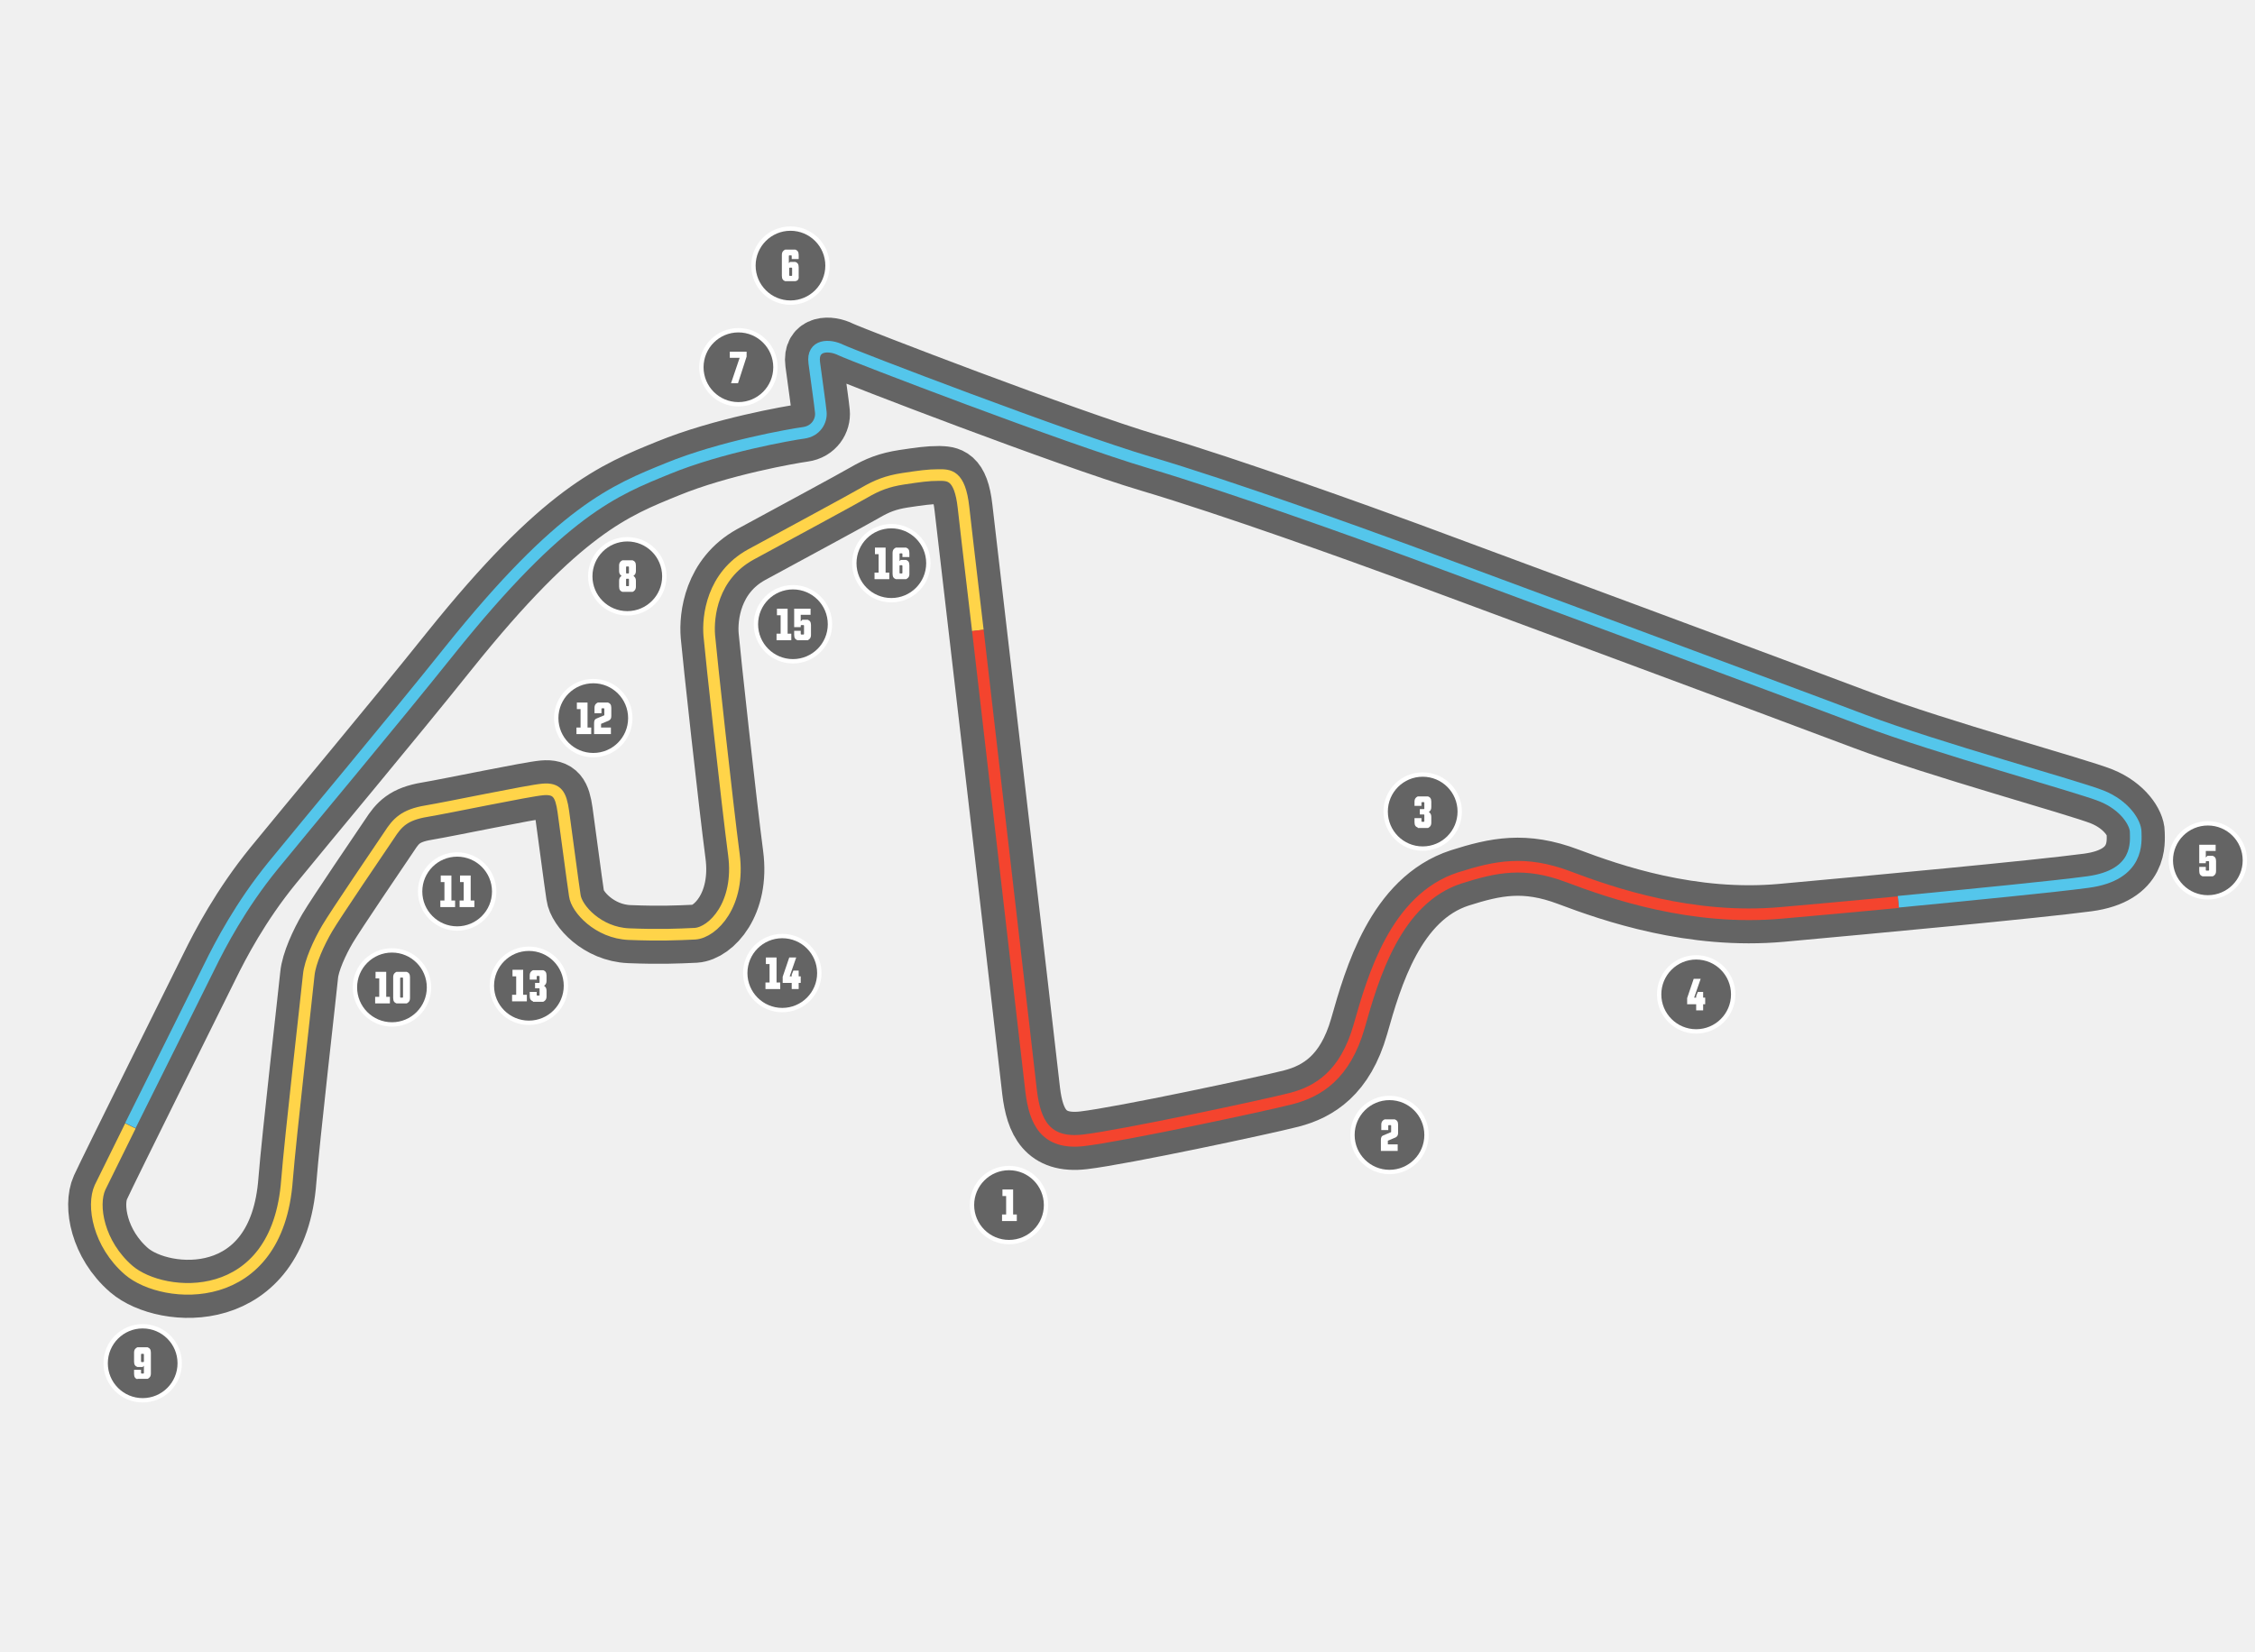
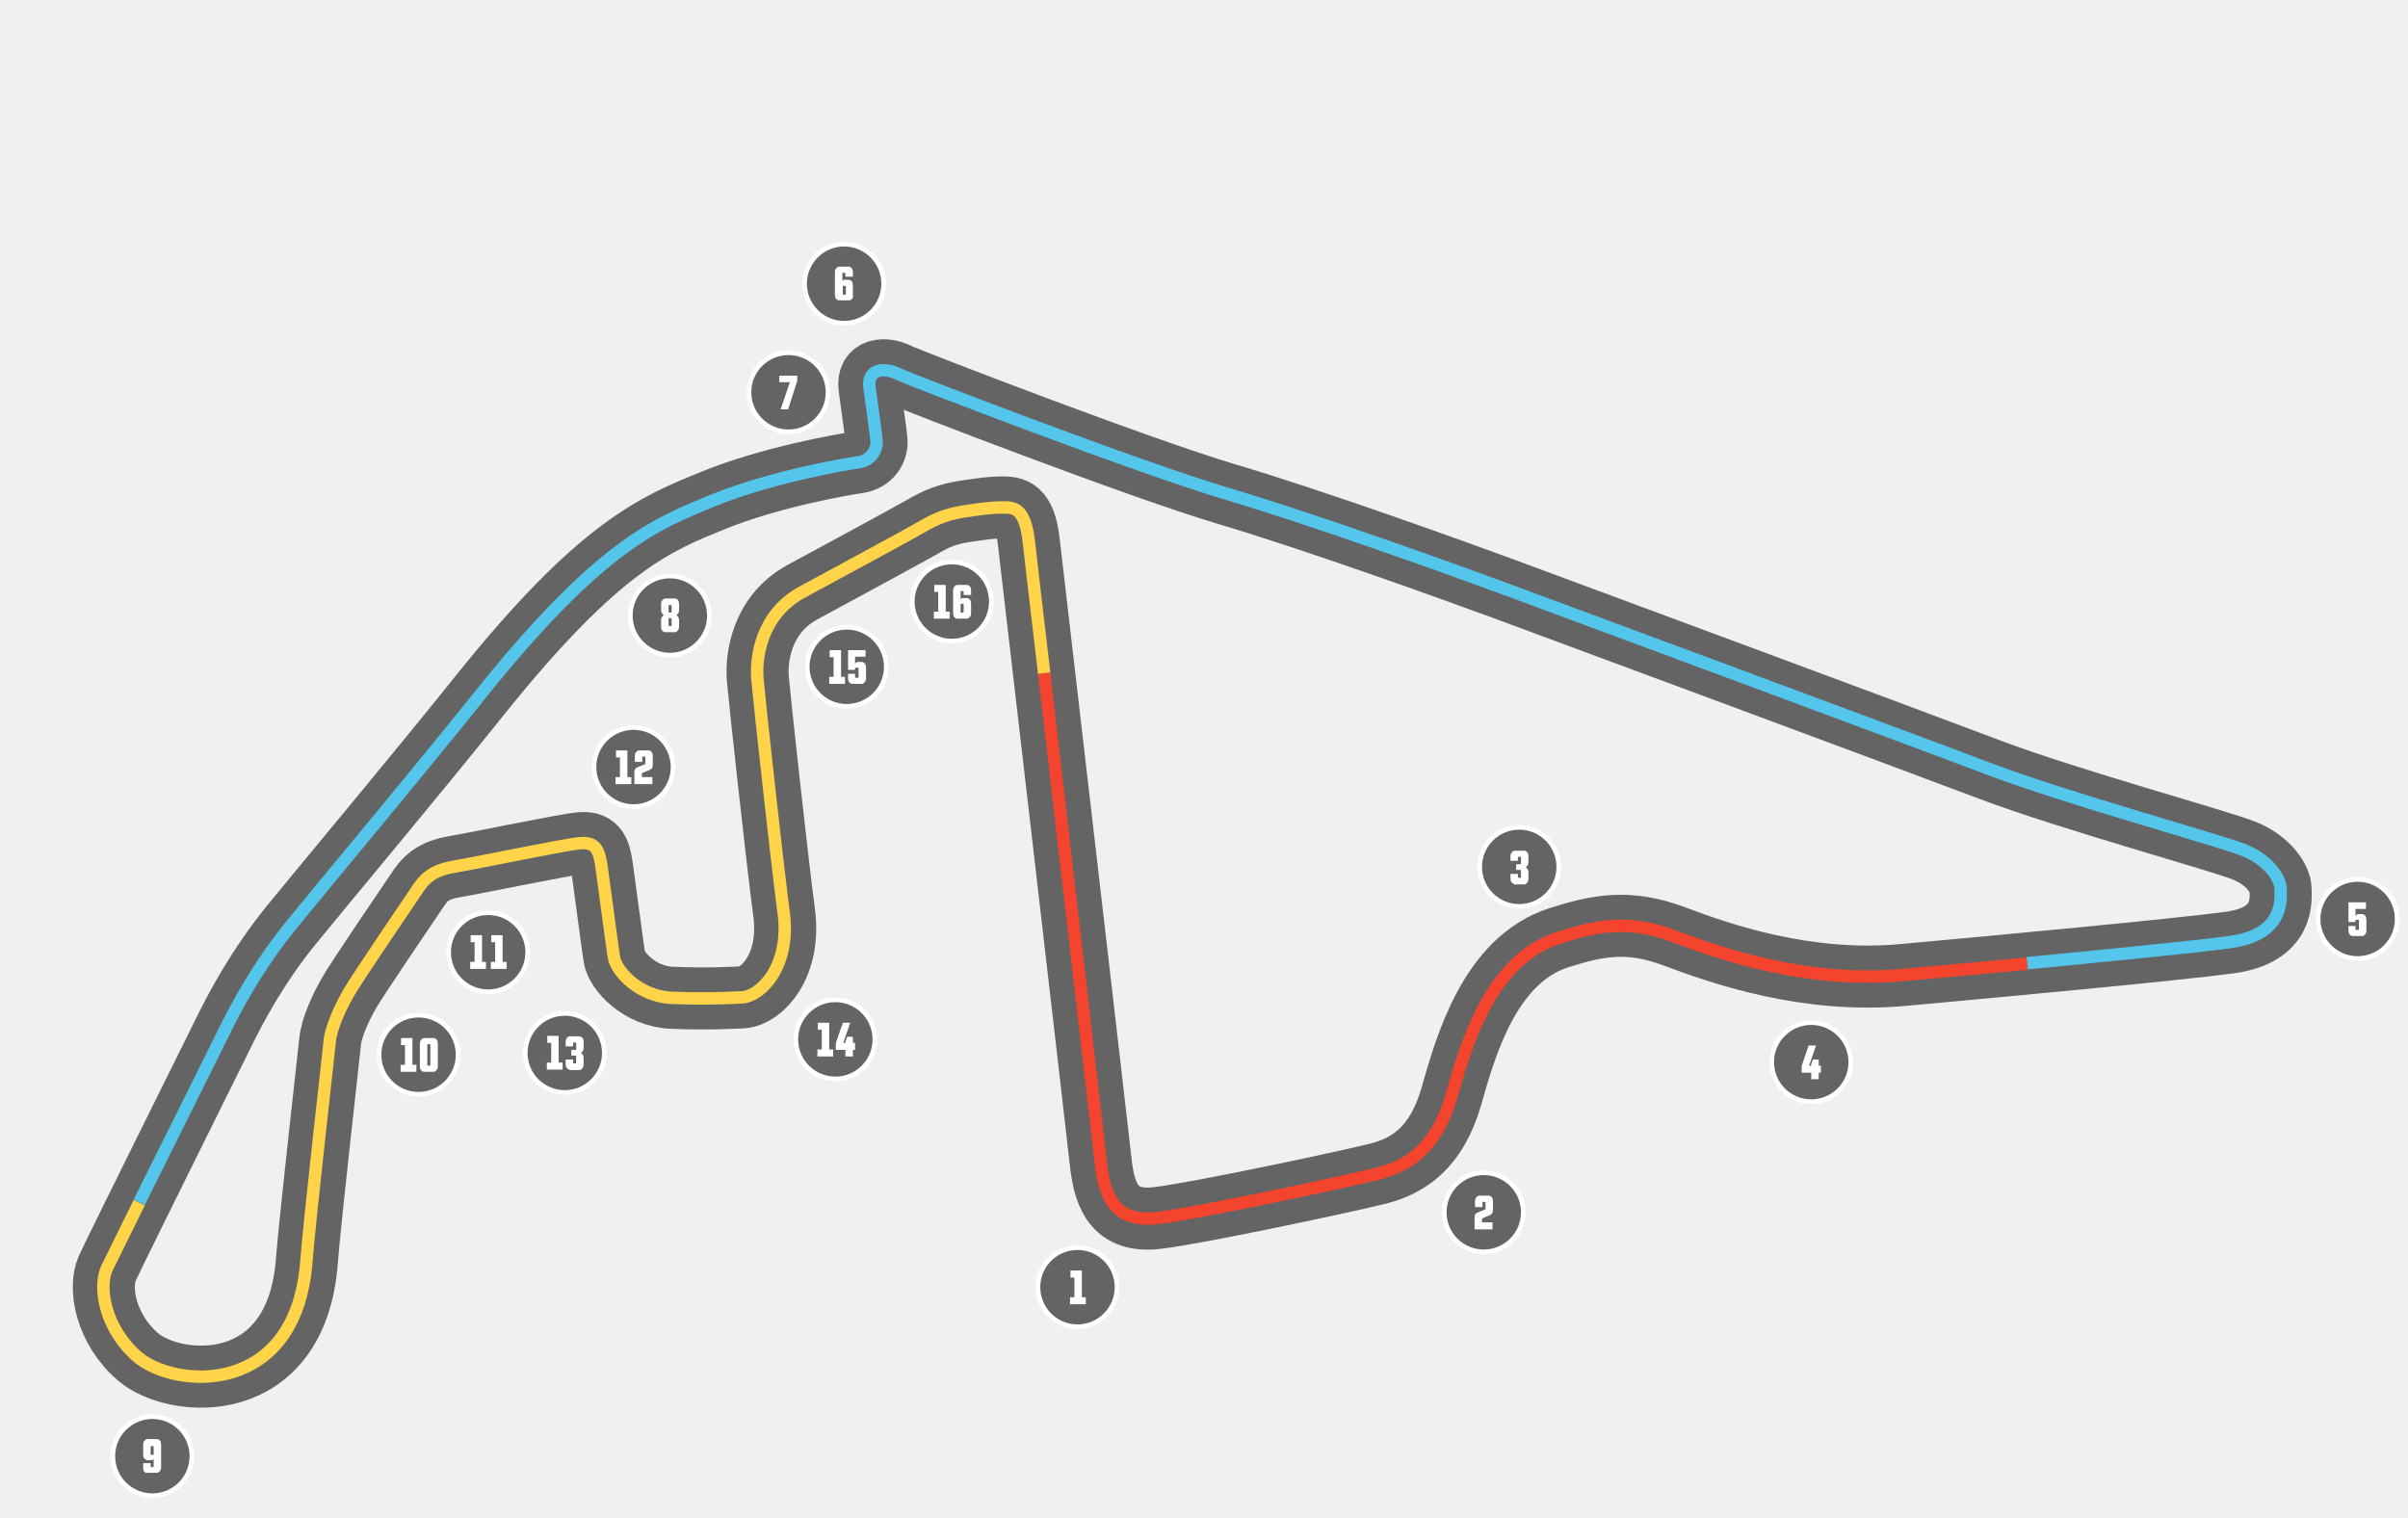
- <svg xmlns="http://www.w3.org/2000/svg" version="1.1" x="0px" y="0px" viewBox="0 0 550 403" style="enable-background:new 0 0 550 443.7;" xml:space="preserve">
+ <svg xmlns="http://www.w3.org/2000/svg" version="1.1" x="0px" y="0px" viewBox="0.0 0.0 550.0 346.5" style="enable-background:new 0 0 550 443.7;" xml:space="preserve">
  <style type="text/css">
	.st0{fill:none;stroke:#646464;stroke-width:14.173;stroke-miterlimit:10;}
	.st1{fill:none;stroke:#FFD449;stroke-width:2.835;stroke-miterlimit:10;}
	.st2{fill:none;stroke:#54C6EB;stroke-width:2.835;stroke-miterlimit:10;}
	.st3{fill:none;stroke:#F4442E;stroke-width:2.835;stroke-miterlimit:10;}
	.st4{fill:none;stroke:#FFFFFF;stroke-width:2.126;}
	.st5{fill:#646464;}
	.st6{fill:#FFFFFF;}
	.st7{fill:#09BC8A;}
	.st8{fill:none;stroke:#646464;stroke-width:2.835;stroke-miterlimit:10;}
	.st9{fill:none;stroke:#09BC8A;stroke-width:1.984;stroke-miterlimit:10;}
	.st10{fill:none;stroke:#09BC8A;stroke-width:2.21;stroke-miterlimit:10;}
	.st11{fill:#FF3380;}
	.st12{fill:none;stroke:#FF3380;stroke-width:1.984;stroke-miterlimit:10;}
	.st13{fill:none;stroke:#646464;stroke-width:0.709;stroke-miterlimit:10;}
	.st14{fill:none;stroke:#F4442E;stroke-width:5.669;stroke-miterlimit:10;}
	.st15{fill:none;stroke:#54C6EB;stroke-width:5.669;stroke-miterlimit:10;}
	.st16{fill:none;stroke:#FFD449;stroke-width:5.669;stroke-miterlimit:10;}
	.st17{fill:none;stroke:#09BC8A;stroke-width:2.835;stroke-miterlimit:10;}
	.st18{clip-path:url(#SVGID_00000137821575107936811930000017085020792101648007_);}
	.st19{fill:#F4442E;}
	.st20{fill:#54C6EB;}
	.st21{fill:#FFD449;}
</style>
  <g id="コース">
    <path class="st0" d="M235,123.9c0,0,15.7,134.9,16.5,142.3c0.9,7.4,3.4,13.1,12.8,12c9.4-1.1,44.1-8.5,50.7-10.2   c6.5-1.7,13.1-5.7,16.5-17.6c3.4-12,8.9-31.1,24.5-36.2c8.8-2.8,15.9-4.3,26.5-0.3s30.2,10.8,52.1,8.8s61.8-5.7,74.6-7.4   c12.8-1.7,11.7-10,11.7-12.2s-2.6-6.5-8.3-8.8c-5.7-2.3-40.1-11.7-58.1-18.5c-17.9-6.8-99.4-37-111-41.3   c-11.7-4.3-43.3-15.7-63.2-21.6S208,86.8,205.1,85.4c-2.8-1.4-7.1-1.4-6.5,3.1c0.6,4.6,1.4,10,1.6,12.1c0.2,2.1-1.2,4.6-4.2,5   s-20.2,3.4-33.1,8.7c-13,5.3-25.8,10.2-53.3,44.5c-13.5,16.9-35.1,42.7-43,52.4s-12.9,19.3-15.5,24.6s-24.6,49.5-26.6,53.9   s-0.4,13.8,7,20.2c8.5,7.3,36.3,9.4,38.6-22c0.8-10.2,5-46.8,5.3-50c0.3-3.2,2.5-8,4.5-11.4c2-3.4,13-19.6,15.1-22.7   c2-3.1,3.7-5,9.1-5.9c5.4-0.9,24.9-5,28.4-5.3c3.5-0.3,4.4,1.2,5,5.4c0.6,4.2,2.3,17.3,2.8,20.5c0.4,3.2,5.7,9.1,13.2,9.4   c7.5,0.3,11.7,0.1,16.1-0.1c4.4-0.3,11.1-7.2,9.5-19.3s-5.6-48.7-6-53.4s0.7-14.6,10.1-19.8c9.4-5.1,24.6-13.3,27.7-15.1   c3.1-1.8,5.6-2.8,9.5-3.4c4-0.6,6.1-0.9,8.6-0.9C231.4,116,234.1,115.8,235,123.9z" />
  </g>
  <g id="セクター">
    <path class="st1" d="M31.8,274.7c-3.7,7.5-6.7,13.6-7.4,15c-2,4.4-0.4,13.8,7,20.2c8.5,7.3,36.3,9.4,38.6-22   c0.8-10.2,5-46.8,5.3-50c0.3-3.2,2.5-8,4.5-11.4c2-3.4,13-19.6,15.1-22.7c2-3.1,3.7-5,9.1-5.9c5.4-0.9,24.9-5,28.4-5.3   c3.5-0.3,4.4,1.2,5,5.4c0.6,4.2,2.3,17.3,2.8,20.5c0.4,3.2,5.7,9.1,13.2,9.4c7.5,0.3,11.7,0.1,16.1-0.1c4.4-0.3,11.1-7.2,9.5-19.3   s-5.6-48.7-6-53.4s0.7-14.6,10.1-19.8c9.4-5.1,24.6-13.3,27.7-15.1c3.1-1.8,5.6-2.8,9.5-3.4c4-0.6,6.1-0.9,8.6-0.9   c2.5,0,5.2-0.2,6.1,7.9c0,0,1.4,12.4,3.5,30" />
    <path class="st2" d="M463,220c18.6-1.8,38-3.7,46.2-4.8c12.8-1.7,11.7-10,11.7-12.2s-2.6-6.5-8.3-8.8c-5.7-2.3-40.1-11.7-58.1-18.5   c-17.9-6.8-99.4-37-111-41.3c-11.7-4.3-43.3-15.7-63.2-21.6S208,86.8,205.1,85.4c-2.8-1.4-7.1-1.4-6.5,3.1c0.6,4.6,1.4,10,1.6,12.1   c0.2,2.1-1.2,4.6-4.2,5s-20.2,3.4-33.1,8.7c-13,5.3-25.8,10.2-53.3,44.5c-13.5,16.9-35.1,42.7-43,52.4s-12.9,19.3-15.5,24.6   c-1.7,3.5-12,24.1-19.3,38.8" />
    <path class="st3" d="M238.5,153.8c4.7,40.2,12.4,107.2,13,112.4c0.9,7.4,3.4,13.1,12.8,12c9.4-1.1,44.1-8.5,50.7-10.2   c6.5-1.7,13.1-5.7,16.5-17.6c3.4-12,8.9-31.1,24.5-36.2c8.8-2.8,15.9-4.3,26.5-0.3s30.2,10.8,52.1,8.8c7.9-0.7,18-1.6,28.4-2.6" />
  </g>
  <g id="コーナー番号">
    <g>
      <g>
        <circle class="st4" cx="246.1" cy="294" r="8.5" />
        <circle class="st5" cx="246.1" cy="294" r="8.5" />
      </g>
      <g>
        <path class="st6" d="M244.4,297.9v-1.6h1v-4.5h-0.9v-1.6h2.6v6.1h0.9v1.6H244.4z" />
      </g>
    </g>
    <g>
      <g>
        <circle class="st4" cx="338.9" cy="276.9" r="8.5" />
        <circle class="st5" cx="338.9" cy="276.9" r="8.5" />
      </g>
      <g>
        <path class="st6" d="M336.8,280.8v-2.6c0-0.6,0.1-1,0.6-1.2l1.9-0.8v-1.6l-0.1-0.1h-0.5l-0.1,0.1v1.1h-1.7v-1.3     c0-0.8,0.4-1.1,0.8-1.3h2.5c0.5,0.2,0.8,0.5,0.8,1.3v1.9c0,0.6-0.1,0.9-0.6,1.2l-1.9,0.8v0.9h2.4v1.6H336.8z" />
      </g>
    </g>
    <g>
      <g>
        <circle class="st4" cx="347" cy="198" r="8.5" />
        <circle class="st5" cx="347" cy="198" r="8.5" />
      </g>
      <g>
        <path class="st6" d="M345.8,201.9c-0.5-0.2-0.8-0.5-0.8-1.3v-1h1.7v0.8l0.1,0.1h0.5l0.1-0.1v-1.6l-0.1-0.1h-1v-1.3h1l0.1-0.1     v-1.5l-0.1-0.1h-0.5l-0.1,0.1v0.8h-1.7v-1c0-0.8,0.4-1.1,0.8-1.3h2.5c0.5,0.2,0.8,0.5,0.8,1.3v1.3c0,0.6-0.2,0.9-0.6,1.2     c0.4,0.3,0.6,0.6,0.6,1.2v1.4c0,0.8-0.4,1.1-0.8,1.3H345.8z" />
      </g>
    </g>
    <g>
      <g>
        <circle class="st4" cx="413.7" cy="242.6" r="8.5" />
        <circle class="st5" cx="413.7" cy="242.6" r="8.5" />
      </g>
      <g>
        <path class="st6" d="M415.4,245v1.5h-1.7V245h-2.2v-1.5l1.6-4.7h1.7l-1.6,4.6h0.5v-0.4l0.4-1h1.3v1.4h0.5v1.6H415.4z" />
      </g>
    </g>
    <g>
      <g>
        <circle class="st4" cx="538.5" cy="209.9" r="8.5" />
        <circle class="st5" cx="538.5" cy="209.9" r="8.5" />
      </g>
      <g>
        <path class="st6" d="M537.2,213.8c-0.5-0.2-0.8-0.5-0.8-1.3v-1h1.6v0.8l0.1,0.1h0.6l0.1-0.1v-2.1l-0.1-0.1h-0.6l-0.1,0.1v0.4     h-1.6v-4.5h4v1.5H538v1.6l0.4-0.4h1.3c0.5,0.2,0.8,0.5,0.8,1.3v2.4c0,0.8-0.4,1.1-0.8,1.3H537.2z" />
      </g>
    </g>
    <g>
      <g>
        <circle class="st4" cx="192.8" cy="64.8" r="8.5" />
        <circle class="st5" cx="192.8" cy="64.8" r="8.5" />
      </g>
      <g>
        <path class="st6" d="M194,68.6h-2.5c-0.5-0.2-0.8-0.5-0.8-1.3v-5.1c0-0.8,0.4-1.1,0.8-1.3h2.5c0.5,0.2,0.8,0.5,0.8,1.3v1h-1.7     v-0.8l-0.1-0.1h-0.5l-0.1,0.1v1.8l0.3-0.3h1.3c0.5,0.2,0.8,0.5,0.8,1.3v2.2C194.9,68.2,194.5,68.5,194,68.6z M193.1,67.3l0.1-0.1     v-1.8l-0.1-0.1h-0.5l-0.1,0.1v1.8l0.1,0.1H193.1z" />
      </g>
    </g>
    <g>
      <g>
        <circle class="st4" cx="180.1" cy="89.6" r="8.5" />
        <circle class="st5" cx="180.1" cy="89.6" r="8.5" />
      </g>
      <g>
        <path class="st6" d="M178.3,93.5l2.1-6.2H178v-1.5h4.1V87l-2.1,6.5H178.3z" />
      </g>
    </g>
    <g>
      <g>
        <circle class="st4" cx="153" cy="140.6" r="8.5" />
        <circle class="st5" cx="153" cy="140.6" r="8.5" />
      </g>
      <g>
        <path class="st6" d="M151.8,144.4c-0.5-0.2-0.8-0.5-0.8-1.3v-1.4c0-0.6,0.2-0.9,0.6-1.2c-0.4-0.3-0.6-0.6-0.6-1.2V138     c0-0.8,0.4-1.1,0.8-1.3h2.5c0.5,0.2,0.8,0.5,0.8,1.3v1.3c0,0.6-0.2,0.9-0.6,1.2c0.4,0.3,0.6,0.6,0.6,1.2v1.4     c0,0.8-0.4,1.1-0.8,1.3H151.8z M152.7,139.8l0.1,0.1h0.5l0.1-0.1v-1.5l-0.1-0.1h-0.5l-0.1,0.1V139.8z M153.4,142.9v-1.6l-0.1-0.1     h-0.5l-0.1,0.1v1.6l0.1,0.1h0.5L153.4,142.9z" />
      </g>
    </g>
    <g>
      <g>
        <circle class="st4" cx="34.8" cy="332.6" r="8.5" />
        <circle class="st5" cx="34.8" cy="332.6" r="8.5" />
      </g>
      <g>
        <path class="st6" d="M33.5,336.5c-0.5-0.2-0.8-0.5-0.8-1.3v-1h1.7v0.8l0.1,0.1H35l0.1-0.1v-1.8l-0.3,0.3h-1.3     c-0.5-0.2-0.8-0.5-0.8-1.3v-2.2c0-0.8,0.4-1.1,0.8-1.3H36c0.5,0.2,0.8,0.5,0.8,1.3v5.1c0,0.8-0.4,1.1-0.8,1.3H33.5z M35.1,332.2     v-1.8l-0.1-0.1h-0.5l-0.1,0.1v1.8l0.1,0.1H35L35.1,332.2z" />
      </g>
    </g>
    <g>
      <g>
        <circle class="st4" cx="144.7" cy="175.2" r="8.5" />
        <circle class="st5" cx="144.7" cy="175.2" r="8.5" />
      </g>
      <g>
        <path class="st6" d="M140.6,179.1v-1.6h1v-4.5h-0.9v-1.6h2.6v6.1h0.9v1.6H140.6z" />
        <path class="st6" d="M144.9,179.1v-2.6c0-0.6,0.1-1,0.6-1.2l1.9-0.8v-1.6l-0.1-0.1h-0.5l-0.1,0.1v1.1h-1.7v-1.3     c0-0.8,0.4-1.1,0.8-1.3h2.5c0.5,0.2,0.8,0.5,0.8,1.3v1.9c0,0.6-0.1,0.9-0.6,1.2l-1.9,0.8v0.9h2.4v1.6H144.9z" />
      </g>
    </g>
    <g>
      <g>
        <circle class="st4" cx="129" cy="240.5" r="8.5" />
        <circle class="st5" cx="129" cy="240.5" r="8.5" />
      </g>
      <g>
        <path class="st6" d="M124.9,244.3v-1.6h1v-4.5H125v-1.6h2.6v6.1h0.9v1.6H124.9z" />
        <path class="st6" d="M130,244.3c-0.5-0.2-0.8-0.5-0.8-1.3v-1h1.7v0.8l0.1,0.1h0.5l0.1-0.1v-1.6l-0.1-0.1h-1v-1.3h1l0.1-0.1v-1.5     l-0.1-0.1H131l-0.1,0.1v0.8h-1.7v-1c0-0.8,0.4-1.1,0.8-1.3h2.5c0.5,0.2,0.8,0.5,0.8,1.3v1.3c0,0.6-0.2,0.9-0.6,1.2     c0.4,0.3,0.6,0.6,0.6,1.2v1.4c0,0.8-0.4,1.1-0.8,1.3H130z" />
      </g>
    </g>
    <g>
      <g>
        <circle class="st4" cx="190.8" cy="237.4" r="8.5" />
        <circle class="st5" cx="190.8" cy="237.4" r="8.5" />
      </g>
      <g>
        <path class="st6" d="M186.7,241.3v-1.6h1v-4.5h-0.9v-1.6h2.6v6.1h0.9v1.6H186.7z" />
        <path class="st6" d="M194.8,239.8v1.5h-1.7v-1.5h-2.2v-1.5l1.6-4.7h1.7l-1.6,4.6h0.5v-0.4l0.4-1h1.3v1.4h0.5v1.6H194.8z" />
      </g>
    </g>
    <g>
      <g>
        <circle class="st4" cx="193.4" cy="152.3" r="8.5" />
        <circle class="st5" cx="193.4" cy="152.3" r="8.5" />
      </g>
      <g>
        <path class="st6" d="M189.4,156.2v-1.6h1v-4.5h-0.9v-1.6h2.6v6.1h0.9v1.6H189.4z" />
        <path class="st6" d="M194.5,156.2c-0.5-0.2-0.8-0.5-0.8-1.3v-1h1.6v0.8l0.1,0.1h0.6l0.1-0.1v-2.1l-0.1-0.1h-0.6l-0.1,0.1v0.4     h-1.6v-4.5h4v1.5h-2.4v1.6l0.4-0.4h1.3c0.5,0.2,0.8,0.5,0.8,1.3v2.4c0,0.8-0.4,1.1-0.8,1.3H194.5z" />
      </g>
    </g>
    <g>
      <g>
        <circle class="st4" cx="217.4" cy="137.4" r="8.5" />
        <circle class="st5" cx="217.4" cy="137.4" r="8.5" />
      </g>
      <g>
        <path class="st6" d="M213.3,141.3v-1.6h1v-4.5h-0.9v-1.6h2.6v6.1h0.9v1.6H213.3z" />
        <path class="st6" d="M221,141.3h-2.5c-0.5-0.2-0.8-0.5-0.8-1.3v-5.1c0-0.8,0.4-1.1,0.8-1.3h2.5c0.5,0.2,0.8,0.5,0.8,1.3v1h-1.7     v-0.8L220,135h-0.5l-0.1,0.1v1.8l0.3-0.3h1.3c0.5,0.2,0.8,0.5,0.8,1.3v2.2C221.8,140.8,221.4,141.1,221,141.3z M220,139.9     l0.1-0.1v-1.8l-0.1-0.1h-0.5l-0.1,0.1v1.8l0.1,0.1H220z" />
      </g>
    </g>
    <g>
      <g>
        <circle class="st4" cx="95.6" cy="240.9" r="8.5" />
        <circle class="st5" cx="95.6" cy="240.9" r="8.5" />
      </g>
      <g>
        <path class="st6" d="M91.5,244.8v-1.6h1v-4.5h-0.9v-1.6h2.6v6.1h0.9v1.6H91.5z" />
        <path class="st6" d="M99.2,244.8h-2.5c-0.5-0.2-0.8-0.5-0.8-1.3v-5.1c0-0.8,0.4-1.1,0.8-1.3h2.5c0.5,0.2,0.8,0.5,0.8,1.3v5.1     C100,244.3,99.6,244.6,99.2,244.8z M98.3,238.6l-0.1-0.1h-0.5l-0.1,0.1v4.7l0.1,0.1h0.5l0.1-0.1V238.6z" />
      </g>
    </g>
    <g>
      <g>
        <circle class="st4" cx="111.5" cy="217.5" r="8.5" />
        <circle class="st5" cx="111.5" cy="217.5" r="8.5" />
      </g>
      <g>
        <path class="st6" d="M107.4,221.3v-1.6h1v-4.5h-0.9v-1.6h2.6v6.1h0.9v1.6H107.4z" />
        <path class="st6" d="M112.1,221.3v-1.6h1v-4.5h-0.9v-1.6h2.6v6.1h0.9v1.6H112.1z" />
      </g>
    </g>
  </g>
</svg>
